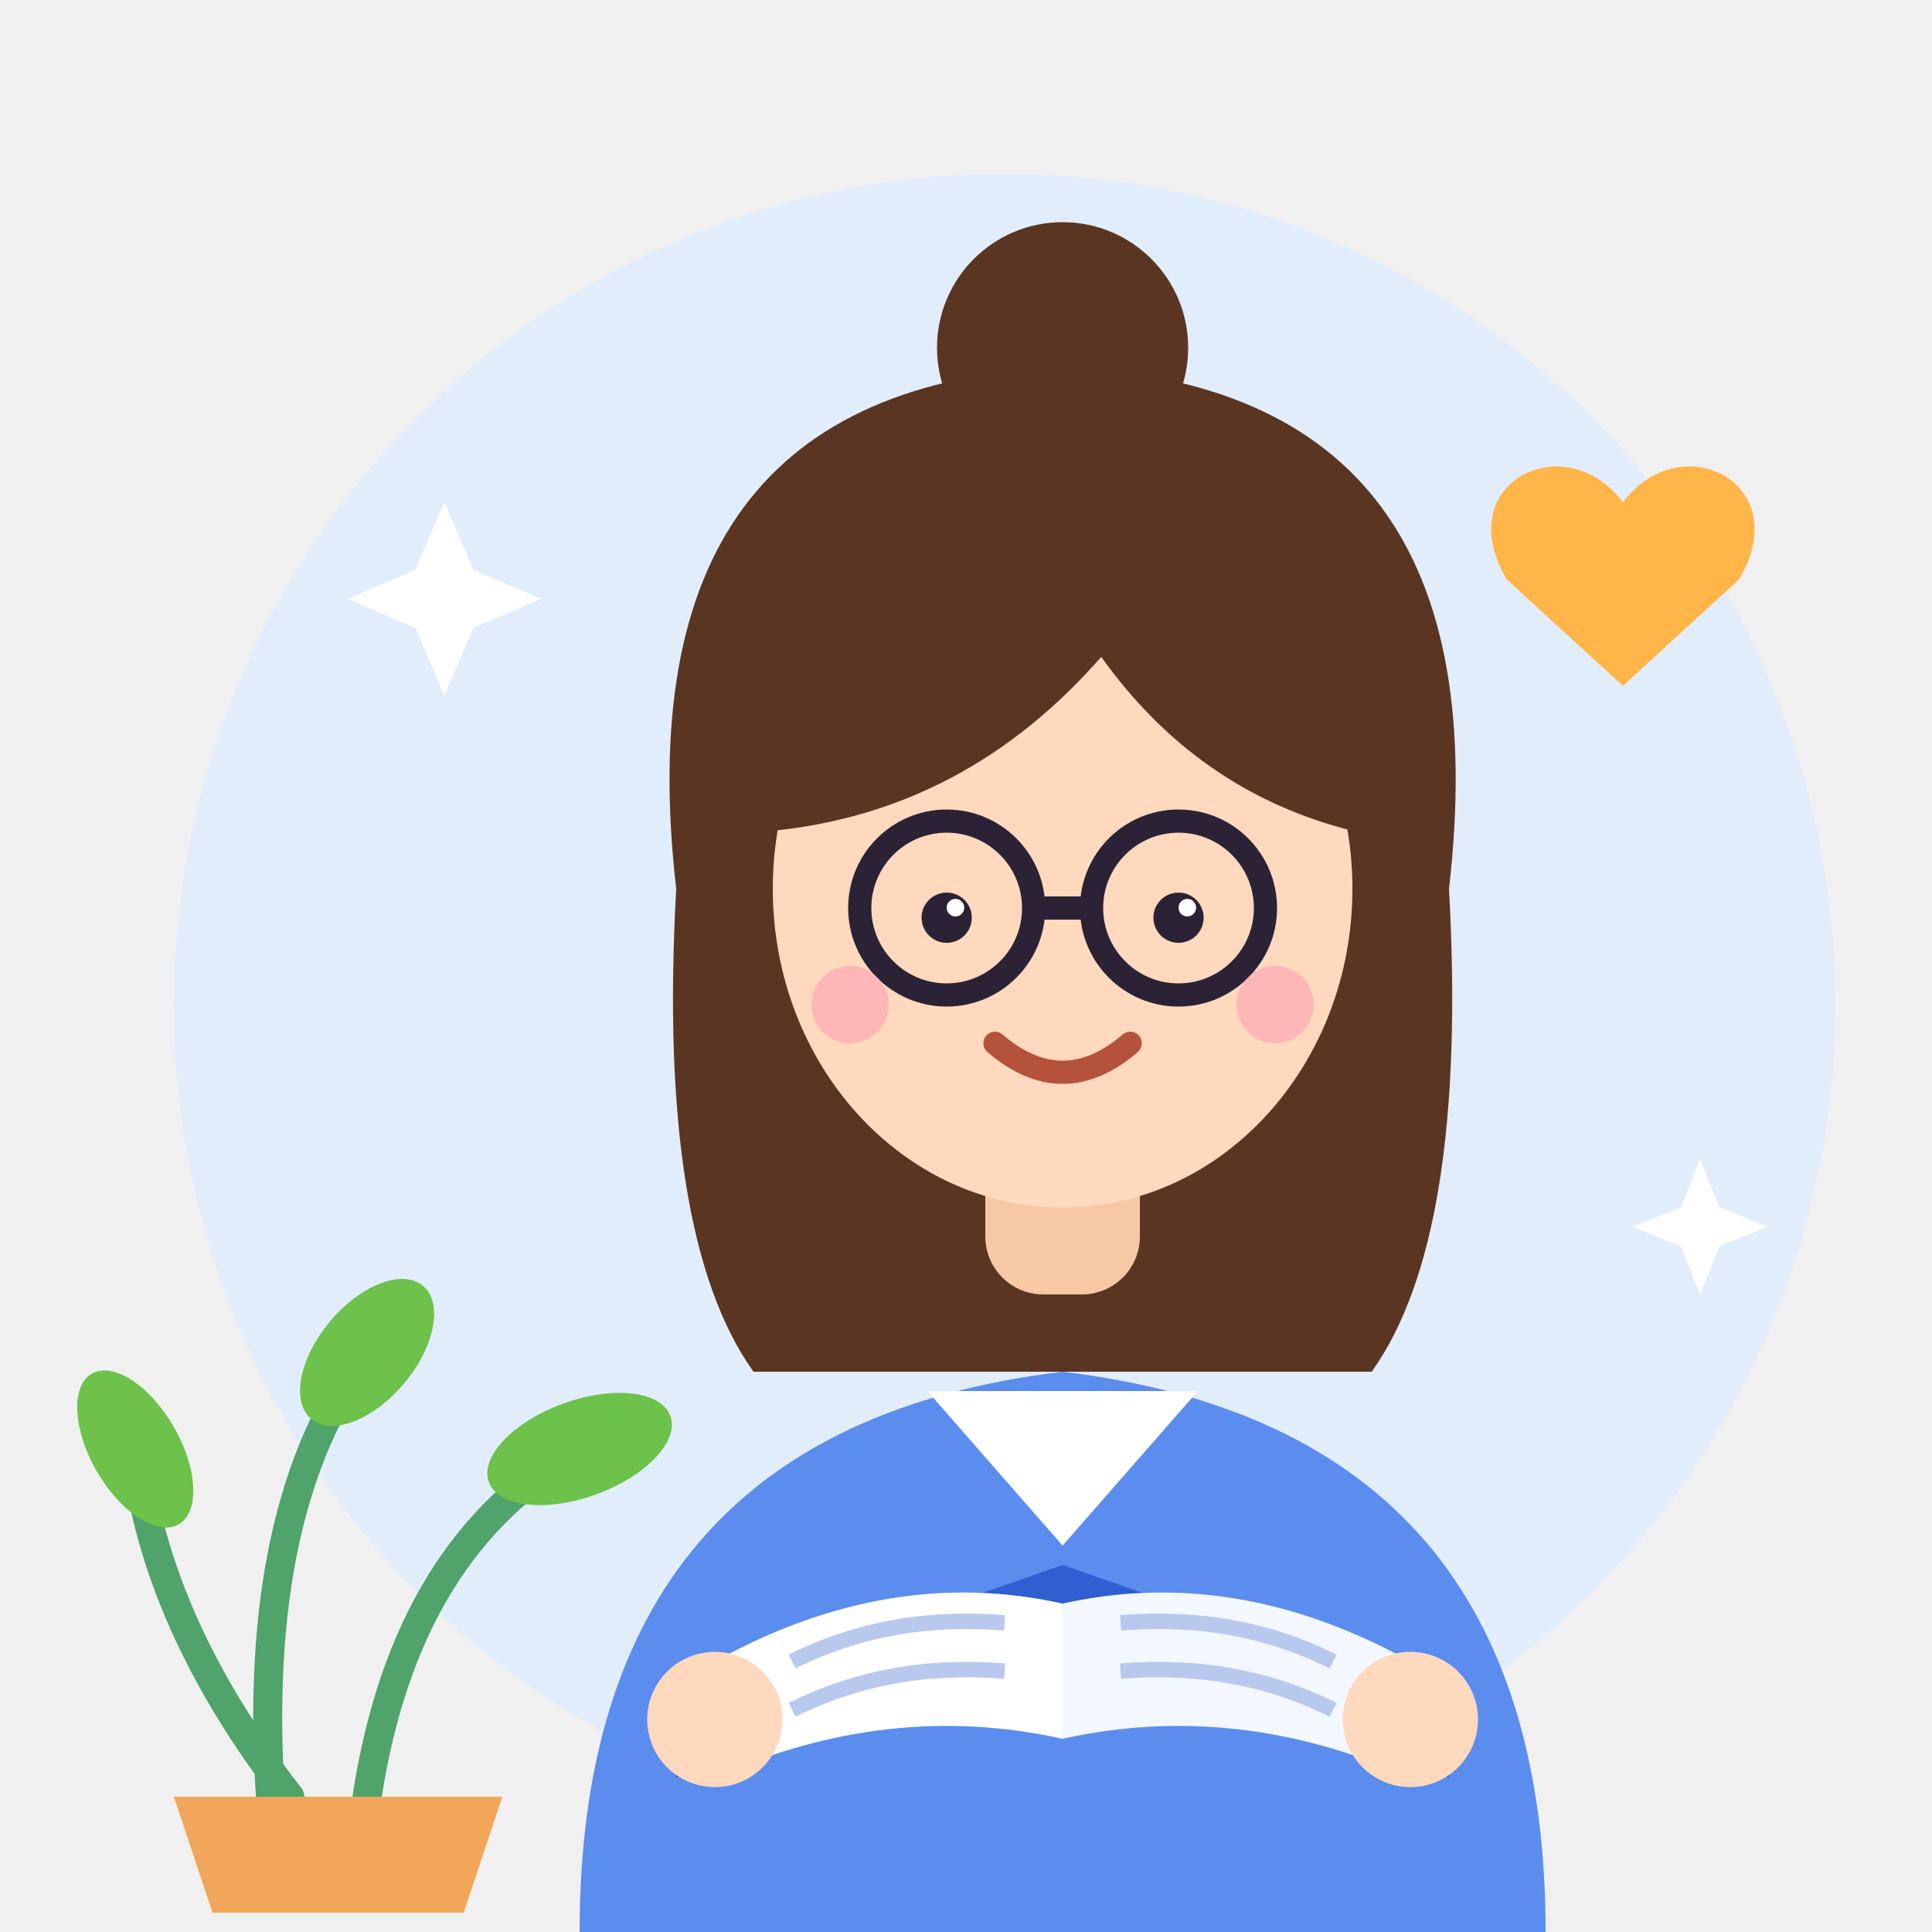
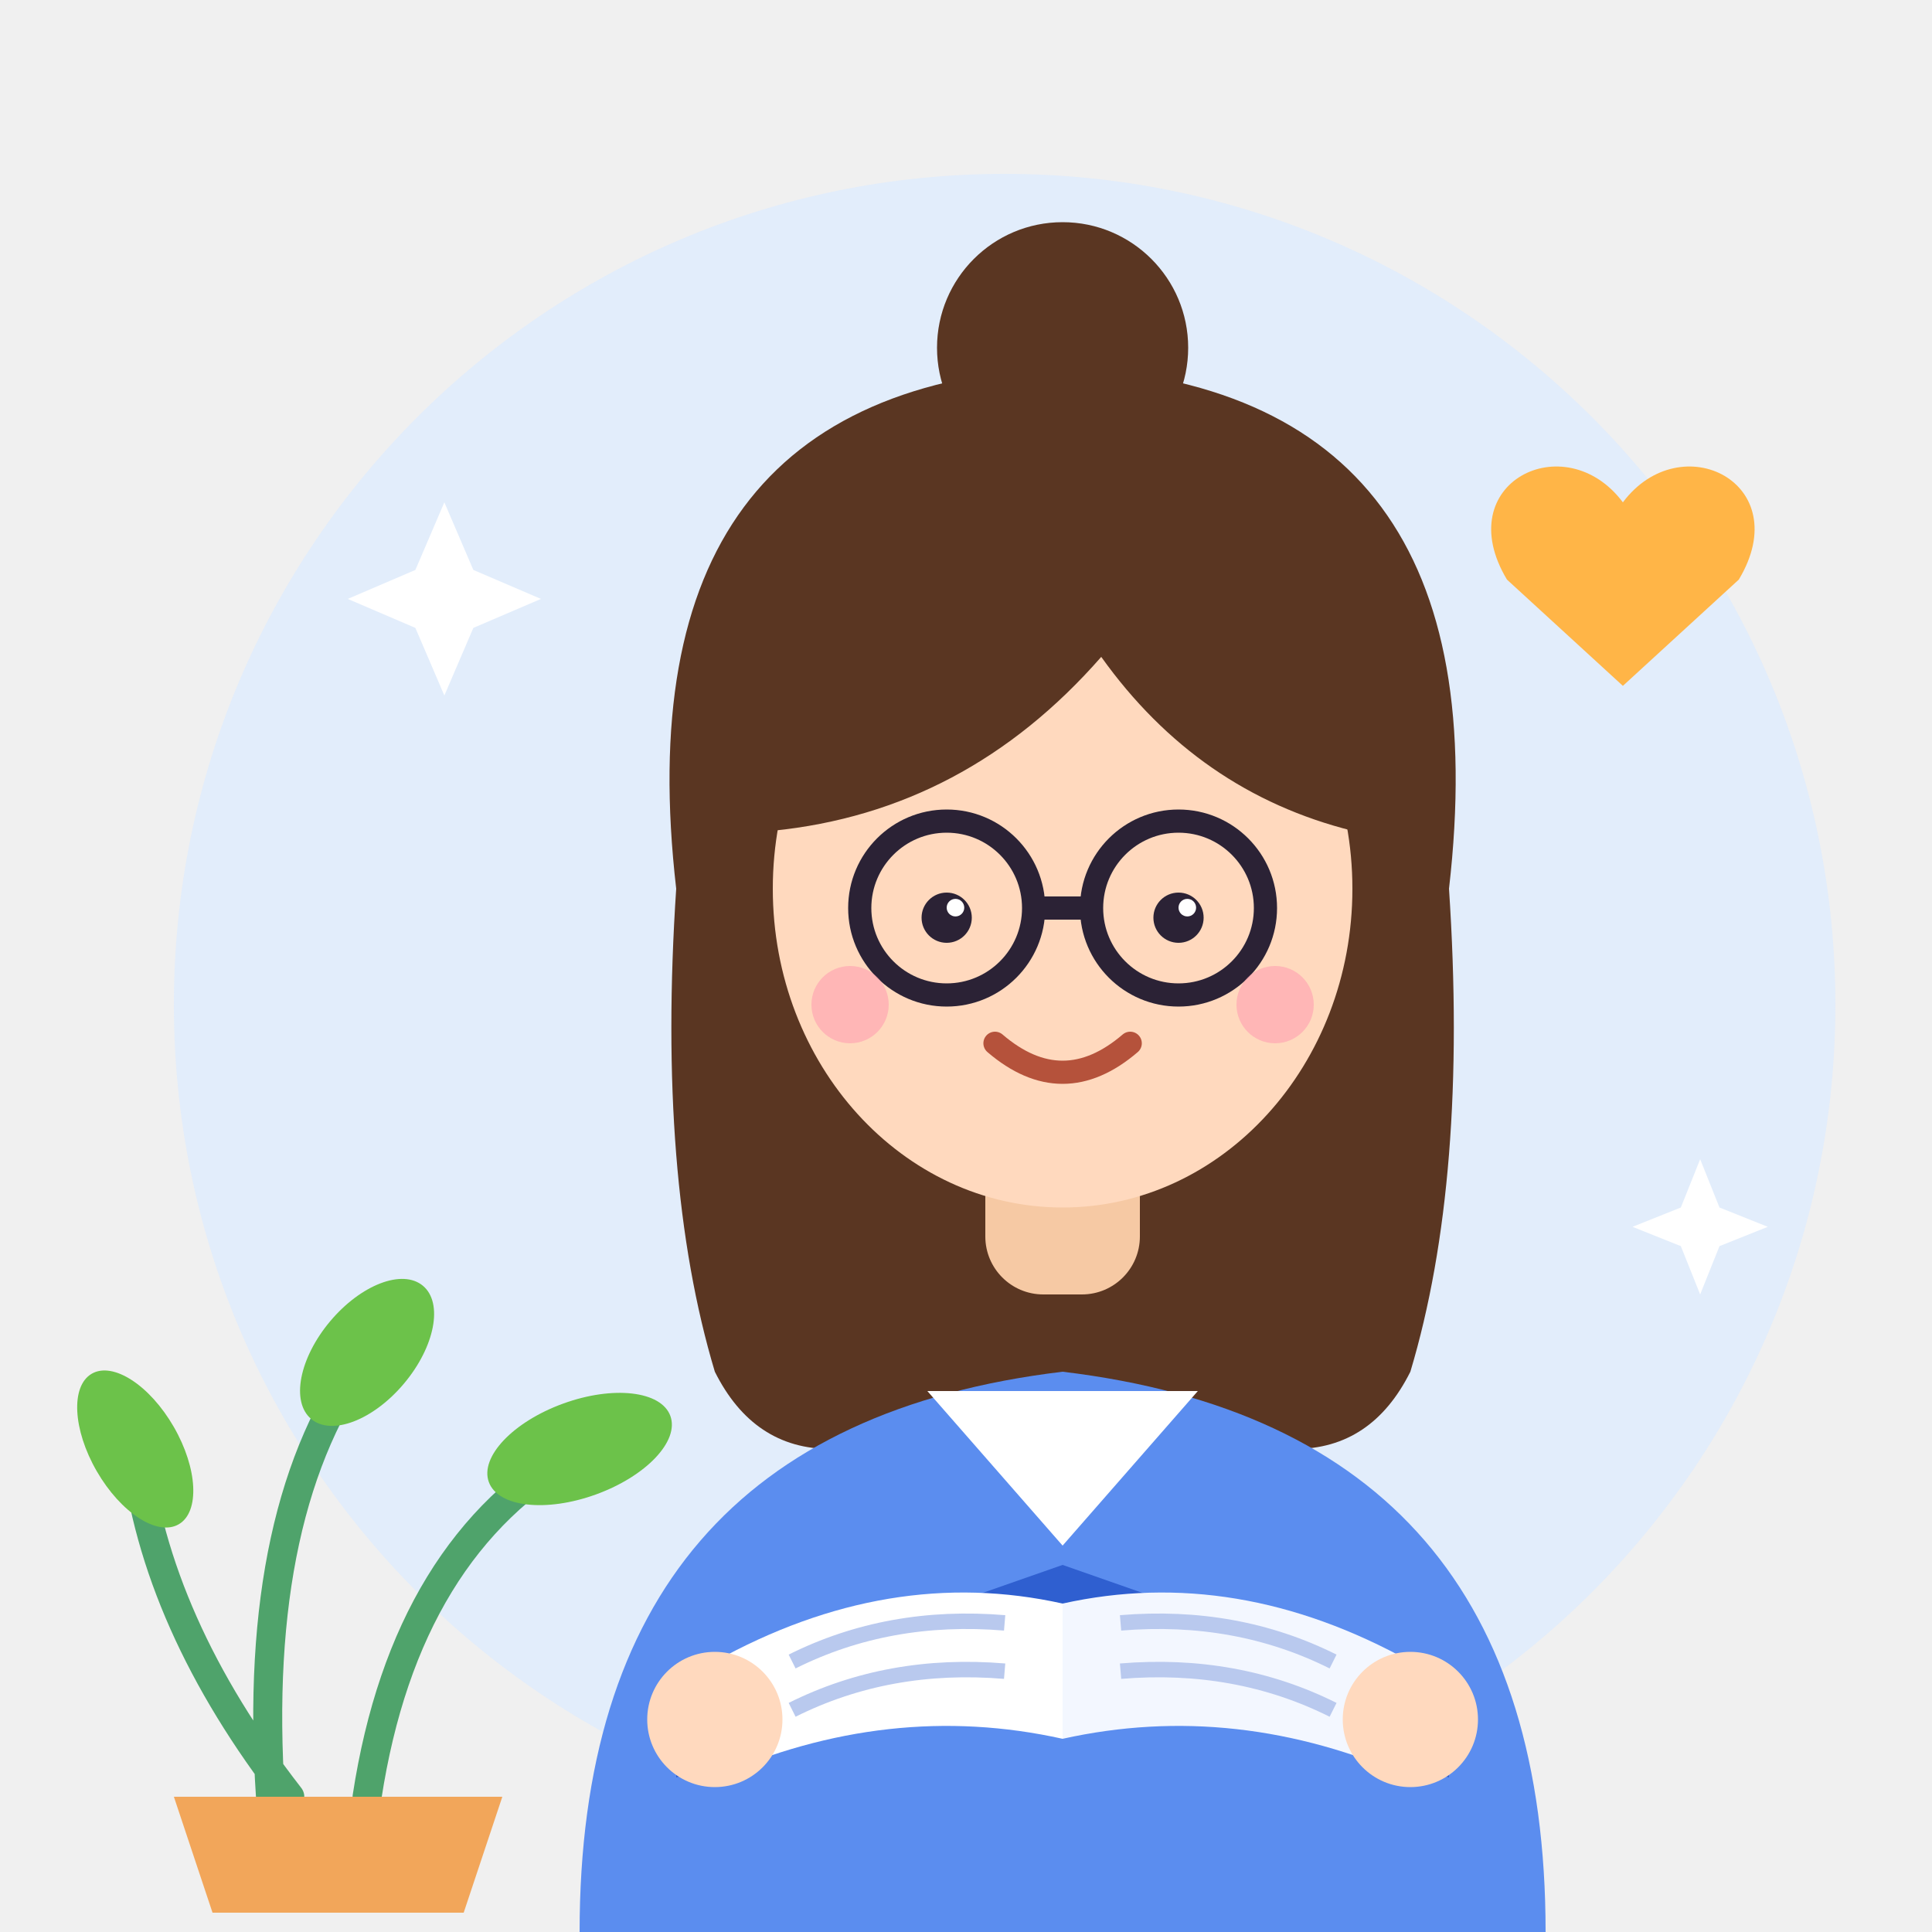
<svg xmlns="http://www.w3.org/2000/svg" width="200" height="200" viewBox="0 0 200 200">
  <circle cx="104" cy="104" r="86" fill="#DCEBFF" opacity="0.7" />
  <path d="M28 186 q-2 -30 10 -46 M38 186 q4 -26 22 -36 M30 186 q-14 -18 -16 -36" stroke="#4FA36B" stroke-width="3" fill="none" stroke-linecap="round" />
  <ellipse cx="38" cy="140" rx="9" ry="5" transform="rotate(-50 38 140)" fill="#6CC24A" />
  <ellipse cx="60" cy="150" rx="10" ry="5" transform="rotate(-20 60 150)" fill="#6CC24A" />
  <ellipse cx="14" cy="150" rx="9" ry="4.6" transform="rotate(60 14 150)" fill="#6CC24A" />
  <path d="M18 186 h34 l-4 12 h-26 z" fill="#F2A65A" />
-   <path d="M70 92 q-6 -52 40 -54 q46 2 40 54 q2 36 -8 50 h-64 q-10 -14 -8 -50 z" fill="#5A3622" />
+   <path d="M70 92 q-6 -52 40 -54 q46 2 40 54 q2 30 -4 50 q-4 8 -12 8 h-48 q-8 0 -12 -8 q-6 -20 -4 -50 z" fill="#5A3622" />
  <circle cx="110" cy="36" r="13" fill="#5A3622" />
  <path d="M60 200 q0 -52 50 -58 q50 6 50 58 z" fill="#5B8DEF" />
  <path d="M96 144 l14 16 l14 -16" fill="#FFFFFF" />
  <rect x="102" y="118" width="16" height="16" rx="6" fill="#F6C9A4" />
  <ellipse cx="110" cy="92" rx="30" ry="33" fill="#FFD9BE" />
  <path d="M80 86 q4 -32 34 -30 q24 2 26 30 q-16 -4 -26 -18 q-14 16 -34 18 z" fill="#5A3622" />
  <circle cx="98" cy="94" r="9" fill="none" stroke="#2B2235" stroke-width="2.4" />
  <circle cx="122" cy="94" r="9" fill="none" stroke="#2B2235" stroke-width="2.4" />
  <path d="M107 94 h6" stroke="#2B2235" stroke-width="2.4" />
  <circle cx="98" cy="95" r="2.6" fill="#2B2235" />
  <circle cx="98.91" cy="93.96" r="0.91" fill="#FFFFFF" />
  <circle cx="122" cy="95" r="2.6" fill="#2B2235" />
  <circle cx="122.91" cy="93.96" r="0.91" fill="#FFFFFF" />
  <path d="M103 108 q7 6 14 0" fill="none" stroke="#B5523B" stroke-width="2.4" stroke-linecap="round" />
  <circle cx="88" cy="104" r="4" fill="#FF9EB0" opacity="0.6" />
  <circle cx="132" cy="104" r="4" fill="#FF9EB0" opacity="0.6" />
  <path d="M70 176 l40 -14 l40 14 v8 l-40 -12 l-40 12 z" fill="#2F5FD0" />
  <path d="M74 172 q18 -10 36 -6 v14 q-18 -4 -36 4 z" fill="#FFFFFF" />
  <path d="M146 172 q-18 -10 -36 -6 v14 q18 -4 36 4 z" fill="#F3F7FF" />
  <path d="M82 172 q10 -5 22 -4 M82 177 q10 -5 22 -4 M116 168 q12 -1 22 4 M116 173 q12 -1 22 4" stroke="#B9C9EE" stroke-width="1.6" fill="none" />
  <circle cx="74" cy="178" r="7" fill="#FFD9BE" />
  <circle cx="146" cy="178" r="7" fill="#FFD9BE" />
  <path d="M168 52 c-6 -8 -18 -2 -12 8 l12 11 l12 -11 c6 -10 -6 -16 -12 -8 z" fill="#FFB547" />
  <path d="M46 52 l3 7 l7 3 l-7 3 l-3 7 l-3 -7 l-7 -3 l7 -3 z" fill="#FFFFFF" />
  <path d="M176 120 l2 5 l5 2 l-5 2 l-2 5 l-2 -5 l-5 -2 l5 -2 z" fill="#FFFFFF" />
</svg>
